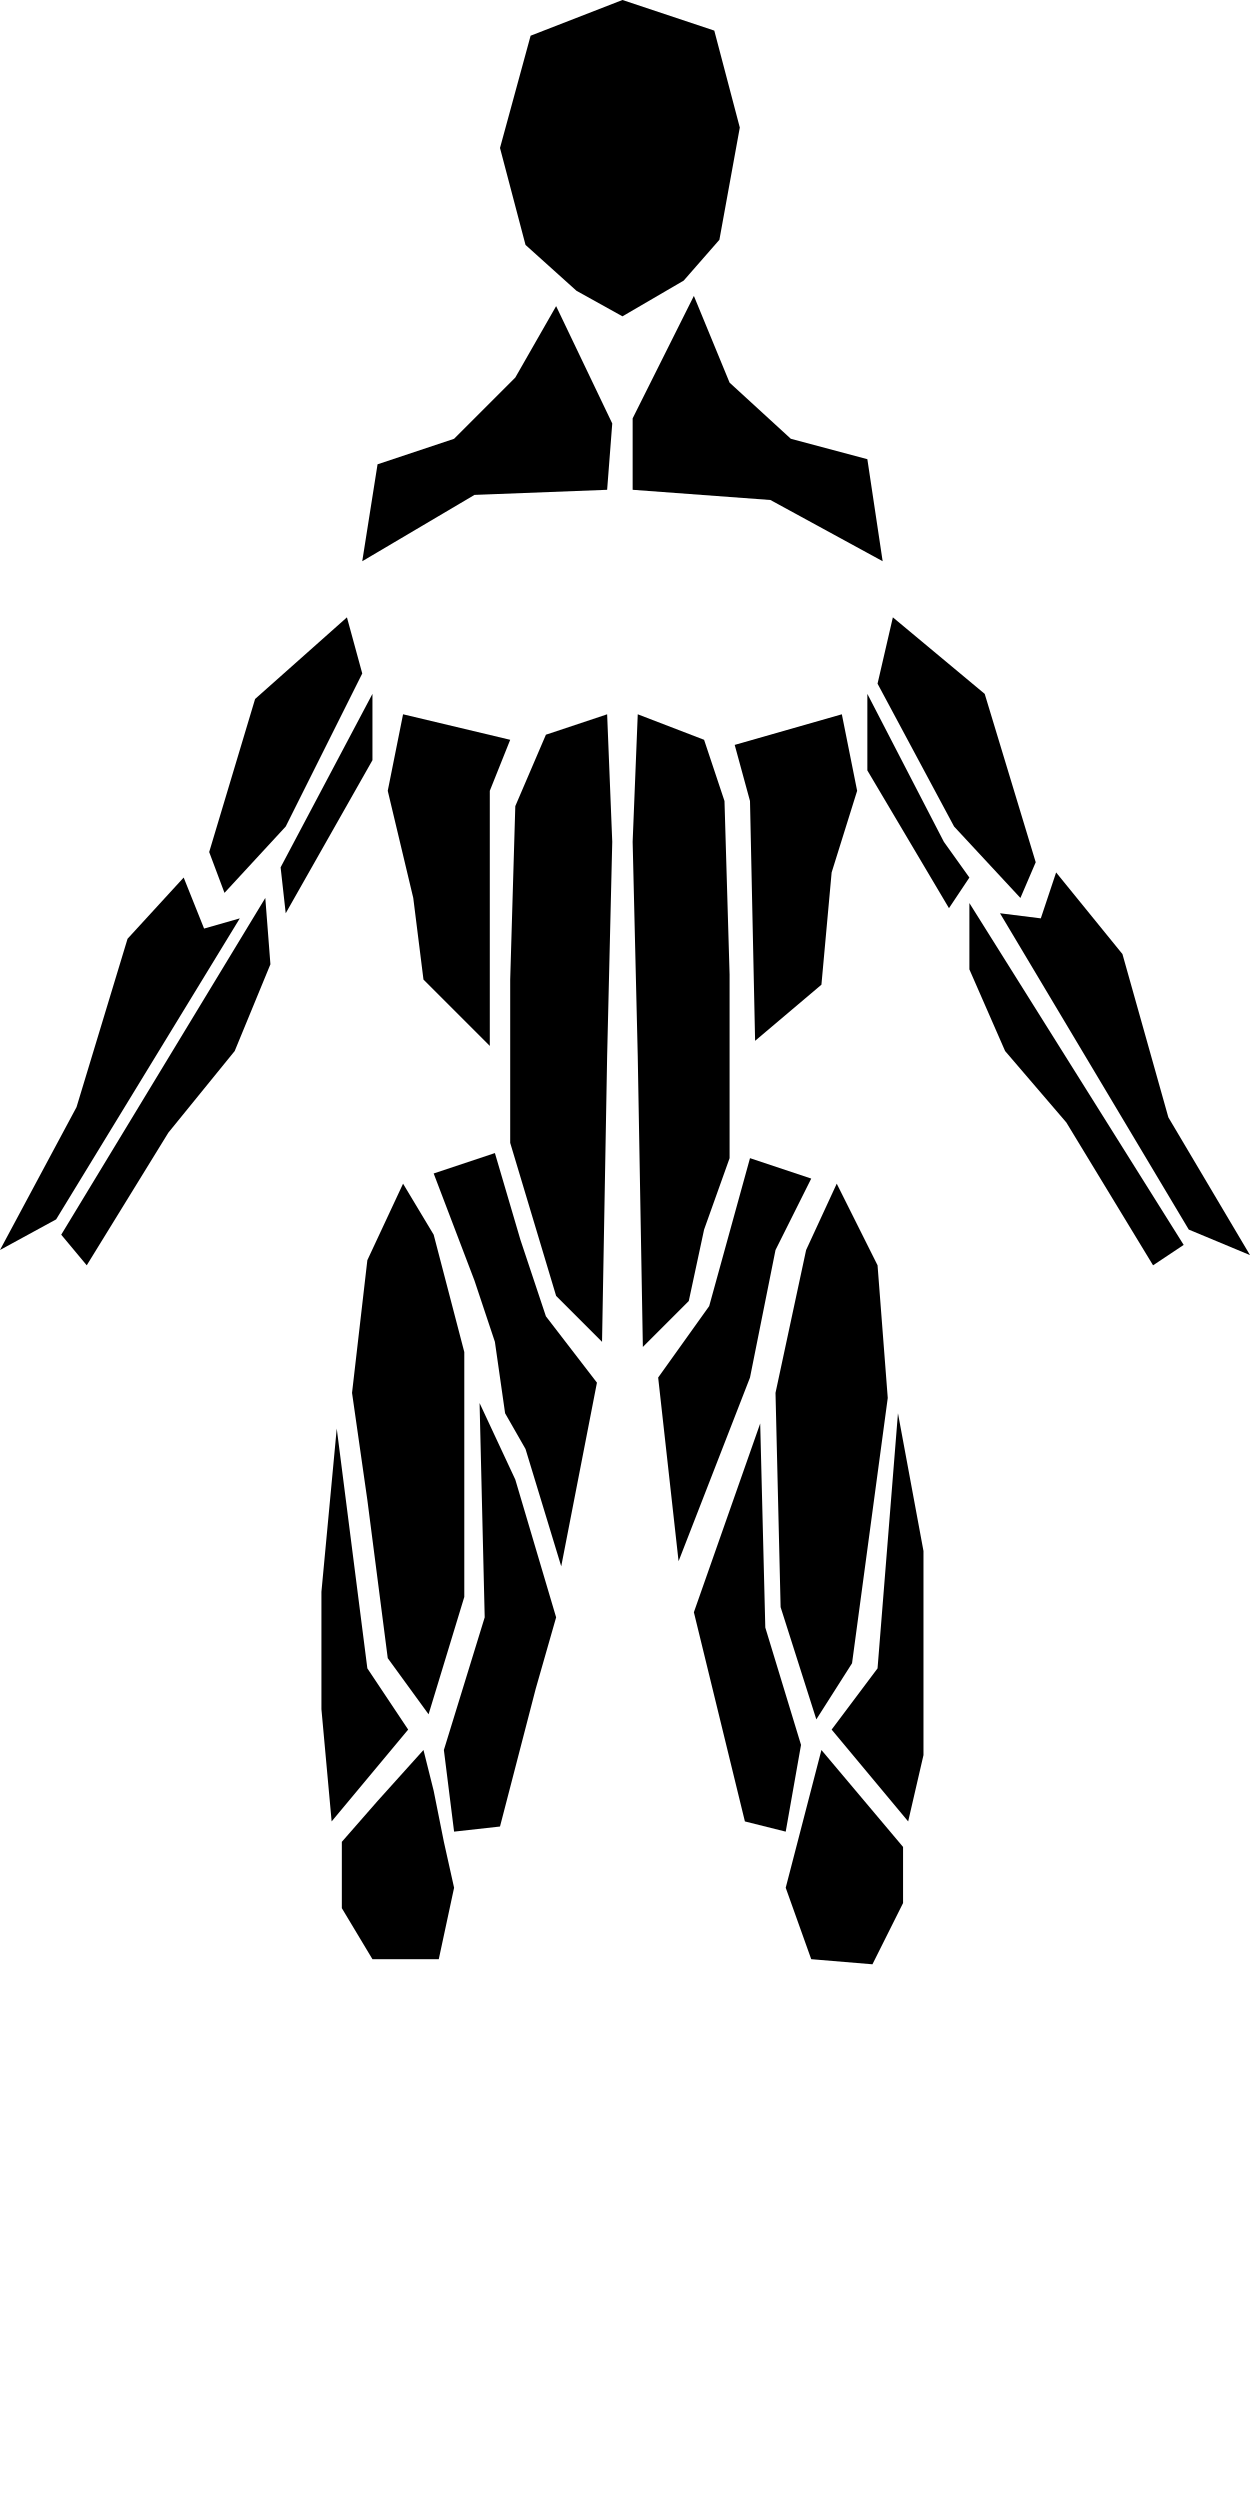
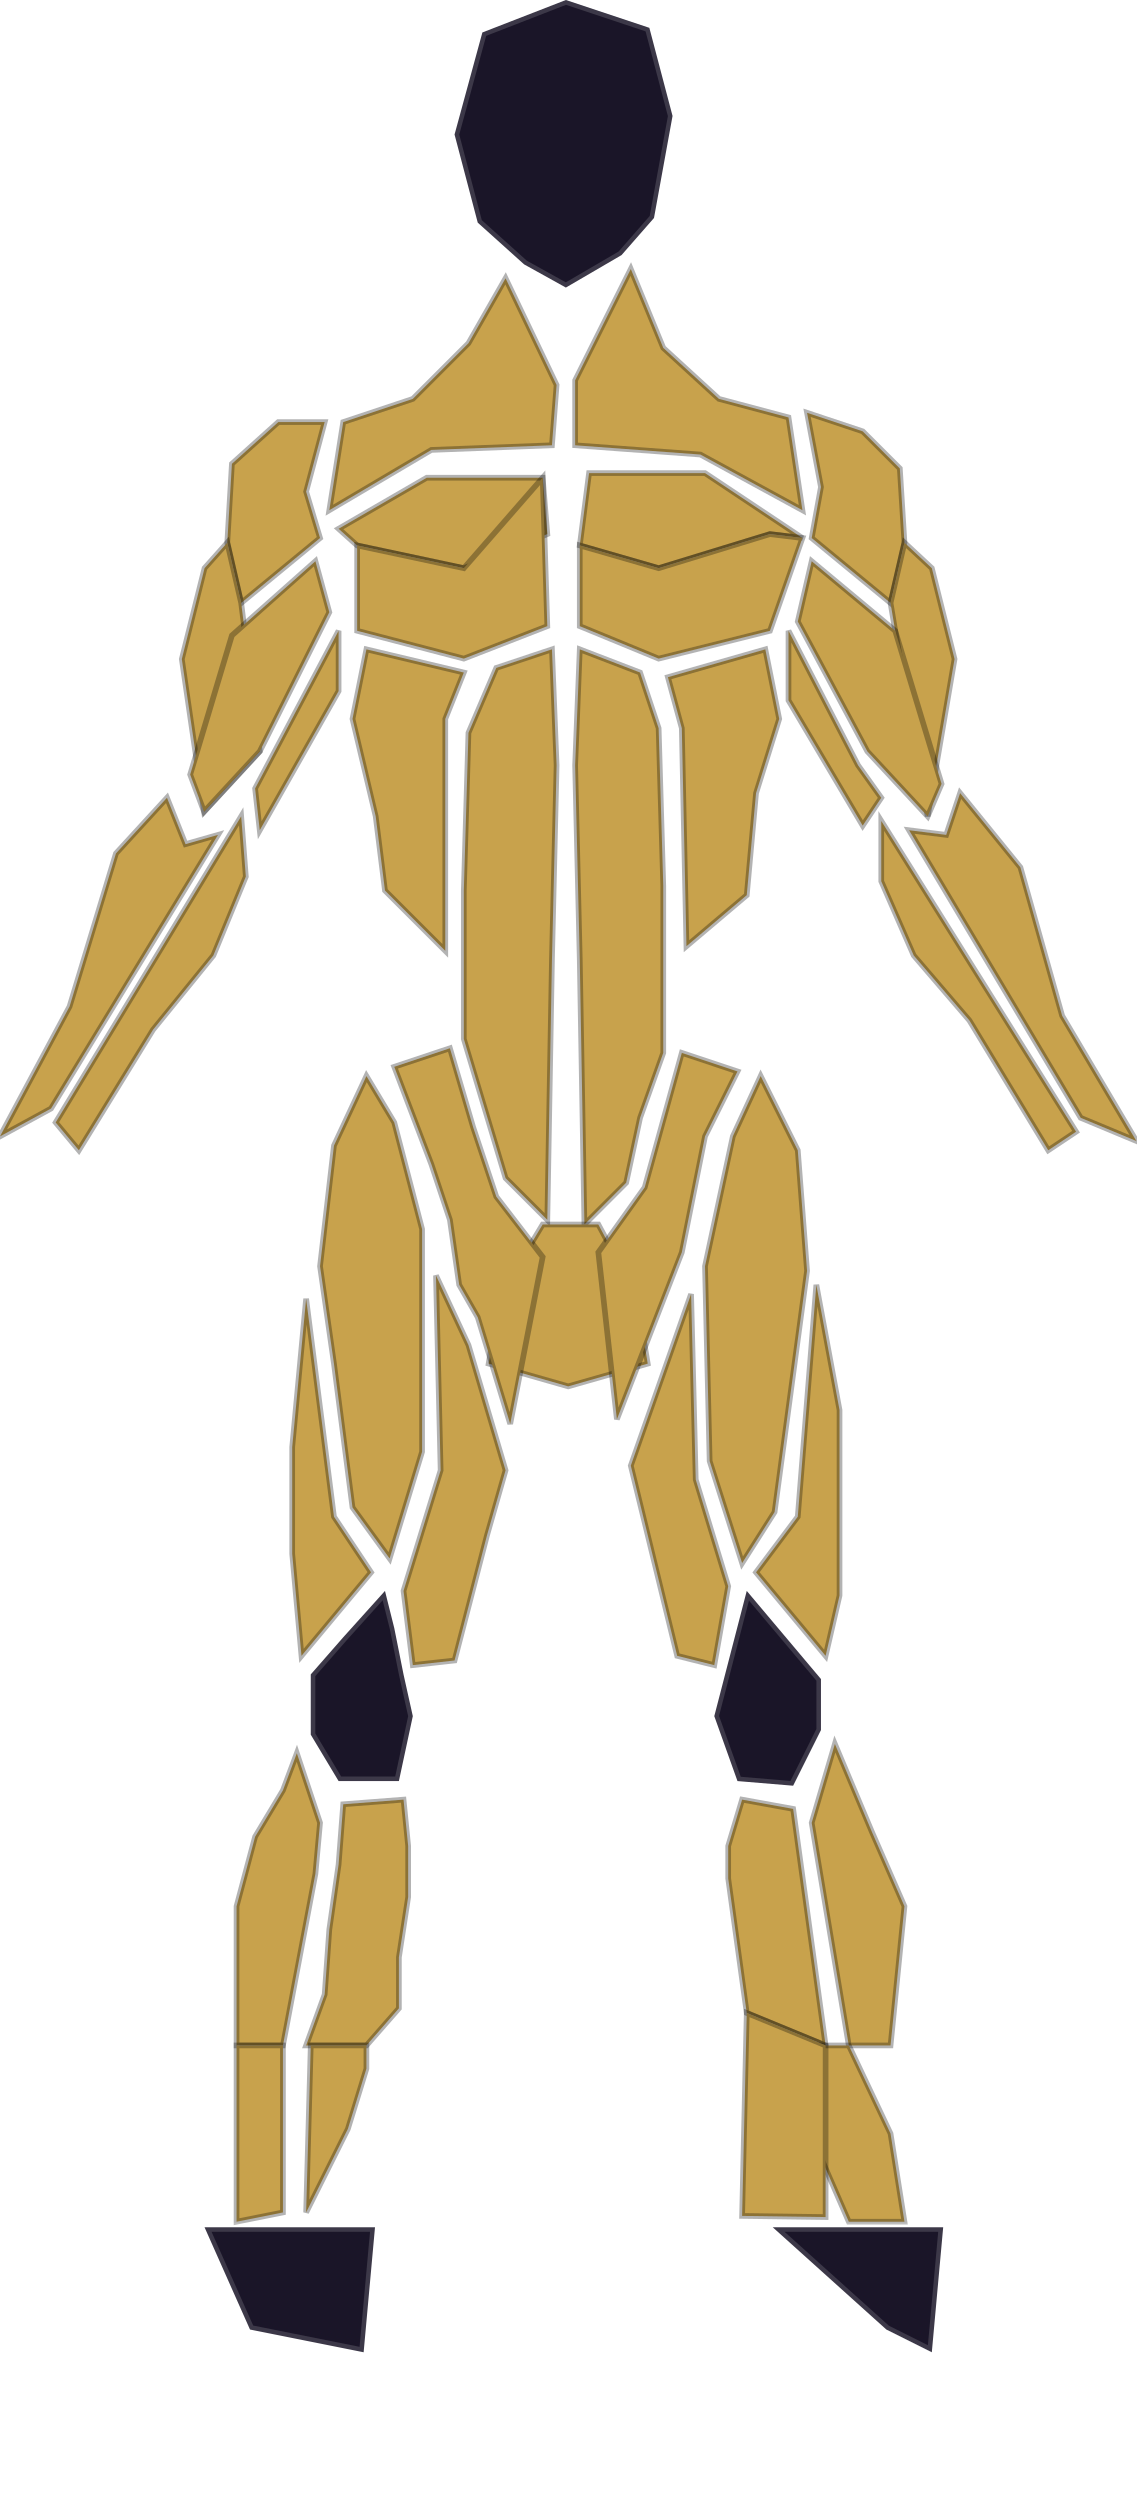
- <svg xmlns="http://www.w3.org/2000/svg" viewBox="0 0 100 200" preserveAspectRatio="xMidYMid meet">
-   <polygon class="chest_upper" data-slug="chest_upper" points="51.837 41.633 51.342 49.796 69.755 49.796 70.612 47.347 62.041 41.633" fill="none" stroke="none" stroke-width="0" style="cursor:pointer" />
-   <polygon class="chest_lower" data-slug="chest_lower" points="51.342 49.796 51.02 55.102 57.959 57.959 67.755 55.51 69.755 49.796" fill="none" stroke="none" stroke-width="0" style="cursor:pointer" />
-   <polygon class="chest_upper" data-slug="chest_upper" points="29.796 46.531 30.427 50 48.004 50 47.755 42.041 37.551 42.041" fill="none" stroke="none" stroke-width="0" style="cursor:pointer" />
-   <polygon class="chest_lower" data-slug="chest_lower" points="30.427 50 31.429 55.51 40.816 57.959 48.163 55.102 48.004 50" fill="none" stroke="none" stroke-width="0" style="cursor:pointer" />
-   <polygon class="obliques" data-slug="obliques" points="68.571 63.265 67.347 57.143 58.776 59.592 60 64.082 60.408 83.265 65.714 78.776 66.531 69.796" />
-   <polygon class="obliques" data-slug="obliques" points="33.878 78.367 33.061 71.837 31.02 63.265 32.245 57.143 40.816 59.184 39.184 63.265 39.184 83.673" />
-   <polygon class="abs" data-slug="abs" points="56.327 59.184 57.959 64.082 58.367 77.959 58.367 92.653 56.327 98.367 55.102 104.082 51.429 107.755 51.02 84.49 50.612 67.347 51.02 57.143" />
-   <polygon class="abs" data-slug="abs" points="43.673 58.776 48.571 57.143 48.98 67.347 48.571 84.49 48.163 107.347 44.49 103.673 40.816 91.429 40.816 78.367 41.224 64.49" />
-   <polygon class="biceps" data-slug="biceps" points="16.735 68.163 17.959 71.429 22.857 66.122 28.98 53.878 27.755 49.388 20.408 55.918" />
-   <polygon class="biceps" data-slug="biceps" points="71.429 49.388 70.204 54.694 76.327 66.122 81.633 71.837 82.857 68.98 78.776 55.51" />
-   <polygon class="triceps" data-slug="triceps" points="69.388 55.51 69.388 61.633 75.918 72.653 77.551 70.204 75.51 67.347" />
-   <polygon class="triceps" data-slug="triceps" points="22.449 69.388 29.796 55.51 29.796 60.816 22.857 73.061" />
-   <polygon class="neck" data-slug="neck" points="55.51 23.673 50.612 33.469 50.612 39.184 61.633 40 70.612 44.898 69.388 36.735 63.265 35.102 58.367 30.612" />
-   <polygon class="neck" data-slug="neck" points="28.98 44.898 30.204 37.143 36.327 35.102 41.224 30.204 44.49 24.49 48.98 33.878 48.571 39.184 37.959 39.592" />
-   <polygon class="shoulders_front" data-slug="shoulders_front" points="78.367 53.061 79.592 47.755 79.184 41.224 75.918 37.959 73.763 37.241 73.763 49.27" fill="none" stroke="none" stroke-width="0" style="cursor:pointer" />
-   <polygon class="shoulders_side" data-slug="shoulders_side" points="73.763 37.241 71.02 36.327 72.245 42.857 71.429 47.347 73.763 49.27" fill="none" stroke="none" stroke-width="0" style="cursor:pointer" />
-   <polygon class="shoulders_front" data-slug="shoulders_front" points="25.829 49.27 21.224 53.061 20 47.755 20.408 40.816 24.49 37.143 25.829 37.143" fill="none" stroke="none" stroke-width="0" style="cursor:pointer" />
-   <polygon class="shoulders_side" data-slug="shoulders_side" points="28.163 47.347 25.829 49.27 25.829 37.143 28.571 37.143 26.939 43.265" fill="none" stroke="none" stroke-width="0" style="cursor:pointer" />
-   <polygon class="head" data-slug="head" points="42.449 2.857 40 11.837 42.041 19.592 46.122 23.265 49.796 25.306 54.694 22.449 57.551 19.184 59.184 10.204 57.143 2.449 49.796 0" />
-   <polygon class="abductors" data-slug="abductors" points="52.653 110.204 54.286 124.898 60 110.204 62.041 100 64.898 94.286 60 92.653 56.735 104.49" />
-   <polygon class="abductors" data-slug="abductors" points="47.755 110.612 44.898 125.306 42.041 115.918 40.408 113.061 39.592 107.347 37.959 102.449 34.694 93.878 39.592 92.245 41.633 99.184 43.673 105.306" />
-   <polygon class="quadriceps" data-slug="quadriceps" points="34.694 98.776 37.143 108.163 37.143 127.755 34.286 137.143 31.02 132.653 29.388 120 28.163 111.429 29.388 100.816 32.245 94.694" />
-   <polygon class="quadriceps" data-slug="quadriceps" points="63.265 105.714 64.49 100 66.939 94.694 70.204 101.224 71.02 111.837 68.163 133.061 65.306 137.551 62.449 128.571 62.041 111.429" />
-   <polygon class="quadriceps" data-slug="quadriceps" points="38.776 129.388 38.367 112.245 41.224 118.367 44.49 129.388 42.857 135.102 40 146.122 36.327 146.531 35.51 140" />
-   <polygon class="quadriceps" data-slug="quadriceps" points="59.592 145.714 55.51 128.98 60.816 113.878 61.224 130.204 64.082 139.592 62.857 146.531" />
-   <polygon class="quadriceps" data-slug="quadriceps" points="32.653 138.367 26.531 145.714 25.714 136.735 25.714 127.347 26.939 114.286 29.388 133.469" />
-   <polygon class="quadriceps" data-slug="quadriceps" points="71.837 113.061 73.878 124.082 73.878 140.408 72.653 145.714 66.531 138.367 70.204 133.469" />
-   <polygon class="knees" data-slug="knees" points="33.878 140 34.694 143.265 35.51 147.347 36.327 151.02 35.102 156.735 29.796 156.735 27.347 152.653 27.347 147.347 30.204 144.082" />
-   <polygon class="knees" data-slug="knees" points="65.714 140 72.245 147.755 72.245 152.245 69.796 157.143 64.898 156.735 62.857 151.02" />
-   <polygon class="calves_gastro" data-slug="calves_gastro" points="71.429 160.408 73.469 153.469 76.735 161.225 79.592 167.755 78.793 180.796 73.325 180.796" fill="none" stroke="none" stroke-width="0" style="cursor:pointer" />
-   <polygon class="calves_soleus" data-slug="calves_soleus" points="78.793 180.796 78.367 187.755 79.592 195.51 74.694 195.51 73.325 180.796" fill="none" stroke="none" stroke-width="0" style="cursor:pointer" />
-   <polygon class="calves_gastro" data-slug="calves_gastro" points="26.203 181.082 27.755 164.898 28.163 160.408 26.122 154.286 24.898 157.551 22.449 161.633 20.816 167.755 21.616 181.082" fill="none" stroke="none" stroke-width="0" style="cursor:pointer" />
-   <polygon class="calves_soleus" data-slug="calves_soleus" points="24.898 194.694 26.203 181.082 21.616 181.082 22.041 188.163 20.816 195.51" fill="none" stroke="none" stroke-width="0" style="cursor:pointer" />
-   <polygon class="calves_gastro" data-slug="calves_gastro" points="71.63 182.245 69.796 159.184 65.306 158.367 64.082 162.449 64.082 165.306 65.714 177.143 67.686 182.245" fill="none" stroke="none" stroke-width="0" style="cursor:pointer" />
-   <polygon class="calves_soleus" data-slug="calves_soleus" points="72.653 195.102 71.63 182.245 67.686 182.245" fill="none" stroke="none" stroke-width="0" style="cursor:pointer" />
-   <polygon class="calves_gastro" data-slug="calves_gastro" points="35.51 158.367 35.918 162.449 35.918 166.939 35.102 172.245 35.102 176.735 32.278 181.98 27.989 181.98 28.163 180.408 28.571 175.51 28.98 169.796 29.796 164.082 30.204 158.775" fill="none" stroke="none" stroke-width="0" style="cursor:pointer" />
-   <polygon class="calves_soleus" data-slug="calves_soleus" points="32.278 181.98 32.245 182.041 30.612 187.347 26.939 194.694 27.347 187.755 27.989 181.98" fill="none" stroke="none" stroke-width="0" style="cursor:pointer" />
-   <polygon class="forearm" data-slug="forearm" points="6.122 88.571 10.204 75.102 14.694 70.204 16.327 74.286 19.184 73.469 4.49 97.551 0 100" />
-   <polygon class="forearm" data-slug="forearm" points="84.49 69.796 83.265 73.469 80 73.061 95.102 98.367 100 100.408 93.469 89.388 89.796 76.327" />
-   <polygon class="forearm" data-slug="forearm" points="77.551 72.245 77.551 77.551 80.408 84.082 85.306 89.796 92.245 101.224 94.694 99.592" />
-   <polygon class="forearm" data-slug="forearm" points="6.939 101.224 13.469 90.612 18.776 84.082 21.633 77.143 21.224 71.837 4.898 98.776" />
+ <svg xmlns="http://www.w3.org/2000/svg" viewBox="0 0 100 220">
+   <polygon class="head" points="42.449 2.857 40 11.837 42.041 19.592 46.122 23.265 49.796 25.306 54.694 22.449 57.551 19.184 59.184 10.204 57.143 2.449 49.796 0" fill="#1a1528" stroke="rgba(255,255,255,0.15)" stroke-width="0.8" />
+   <polygon class="neck" data-slug="neck" points="55.51 23.673 50.612 33.469 50.612 39.184 61.633 40 70.612 44.898 69.388 36.735 63.265 35.102 58.367 30.612" fill="#C8A24C" stroke="rgba(0,0,0,0.3)" stroke-width="0.5" style="cursor:pointer" />
+   <polygon class="neck" data-slug="neck" points="28.98 44.898 30.204 37.143 36.327 35.102 41.224 30.204 44.49 24.49 48.98 33.878 48.571 39.184 37.959 39.592" fill="#C8A24C" stroke="rgba(0,0,0,0.3)" stroke-width="0.5" style="cursor:pointer" />
+   <polygon class="shoulders_front" data-slug="shoulders_front" points="78.367 53.061 79.592 47.755 79.184 41.224 75.918 37.959 71.02 36.327 72.245 42.857 71.429 47.347" fill="#C8A24C" stroke="rgba(0,0,0,0.3)" stroke-width="0.5" style="cursor:pointer" />
+   <polygon class="shoulders_front" data-slug="shoulders_front" points="28.163 47.347 21.224 53.061 20 47.755 20.408 40.816 24.49 37.143 28.571 37.143 26.939 43.265" fill="#C8A24C" stroke="rgba(0,0,0,0.3)" stroke-width="0.5" style="cursor:pointer" />
+   <polygon class="shoulders_side" data-slug="shoulders_side" points="79.592 47.755 82 50 84 58 81.633 71.837 78.776 55.51 78.367 53.061" fill="#C8A24C" stroke="rgba(0,0,0,0.3)" stroke-width="0.5" style="cursor:pointer" />
+   <polygon class="shoulders_side" data-slug="shoulders_side" points="20 47.755 18 50 16 58 17.959 71.429 22.857 66.122 21.224 53.061" fill="#C8A24C" stroke="rgba(0,0,0,0.3)" stroke-width="0.5" style="cursor:pointer" />
+   <polygon class="chest_upper" data-slug="chest_upper" points="51.837 41.633 51.02 48 57.959 50 67.755 47 70.612 47.347 62.041 41.633" fill="#C8A24C" stroke="rgba(0,0,0,0.3)" stroke-width="0.5" style="cursor:pointer" />
+   <polygon class="chest_upper" data-slug="chest_upper" points="29.796 46.531 31.429 48 40.816 50 48.163 47 47.755 42.041 37.551 42.041" fill="#C8A24C" stroke="rgba(0,0,0,0.3)" stroke-width="0.5" style="cursor:pointer" />
+   <polygon class="chest_lower" data-slug="chest_lower" points="51.02 48 51.02 55.102 57.959 57.959 67.755 55.51 70.612 47.347 67.755 47 57.959 50" fill="#C8A24C" stroke="rgba(0,0,0,0.3)" stroke-width="0.5" style="cursor:pointer" />
+   <polygon class="chest_lower" data-slug="chest_lower" points="31.429 48 31.429 55.51 40.816 57.959 48.163 55.102 47.755 42.041 40.816 50" fill="#C8A24C" stroke="rgba(0,0,0,0.3)" stroke-width="0.5" style="cursor:pointer" />
+   <polygon class="biceps" data-slug="biceps" points="16.735 68.163 17.959 71.429 22.857 66.122 28.98 53.878 27.755 49.388 20.408 55.918" fill="#C8A24C" stroke="rgba(0,0,0,0.3)" stroke-width="0.5" style="cursor:pointer" />
+   <polygon class="biceps" data-slug="biceps" points="71.429 49.388 70.204 54.694 76.327 66.122 81.633 71.837 82.857 68.98 78.776 55.51" fill="#C8A24C" stroke="rgba(0,0,0,0.3)" stroke-width="0.5" style="cursor:pointer" />
+   <polygon class="triceps" data-slug="triceps" points="69.388 55.51 69.388 61.633 75.918 72.653 77.551 70.204 75.51 67.347" fill="#C8A24C" stroke="rgba(0,0,0,0.3)" stroke-width="0.5" style="cursor:pointer" />
+   <polygon class="triceps" data-slug="triceps" points="22.449 69.388 29.796 55.51 29.796 60.816 22.857 73.061" fill="#C8A24C" stroke="rgba(0,0,0,0.3)" stroke-width="0.5" style="cursor:pointer" />
+   <polygon class="forearms" data-slug="forearms" points="6.122 88.571 10.204 75.102 14.694 70.204 16.327 74.286 19.184 73.469 4.49 97.551 0 100" fill="#C8A24C" stroke="rgba(0,0,0,0.3)" stroke-width="0.5" style="cursor:pointer" />
+   <polygon class="forearms" data-slug="forearms" points="84.49 69.796 83.265 73.469 80 73.061 95.102 98.367 100 100.408 93.469 89.388 89.796 76.327" fill="#C8A24C" stroke="rgba(0,0,0,0.3)" stroke-width="0.5" style="cursor:pointer" />
+   <polygon class="forearms" data-slug="forearms" points="77.551 72.245 77.551 77.551 80.408 84.082 85.306 89.796 92.245 101.224 94.694 99.592" fill="#C8A24C" stroke="rgba(0,0,0,0.3)" stroke-width="0.5" style="cursor:pointer" />
+   <polygon class="forearms" data-slug="forearms" points="6.939 101.224 13.469 90.612 18.776 84.082 21.633 77.143 21.224 71.837 4.898 98.776" fill="#C8A24C" stroke="rgba(0,0,0,0.3)" stroke-width="0.5" style="cursor:pointer" />
+   <polygon class="abs" data-slug="abs" points="56.327 59.184 57.959 64.082 58.367 77.959 58.367 92.653 56.327 98.367 55.102 104.082 51.429 107.755 51.02 84.49 50.612 67.347 51.02 57.143" fill="#C8A24C" stroke="rgba(0,0,0,0.3)" stroke-width="0.5" style="cursor:pointer" />
+   <polygon class="abs" data-slug="abs" points="43.673 58.776 48.571 57.143 48.98 67.347 48.571 84.49 48.163 107.347 44.49 103.673 40.816 91.429 40.816 78.367 41.224 64.49" fill="#C8A24C" stroke="rgba(0,0,0,0.3)" stroke-width="0.5" style="cursor:pointer" />
+   <polygon class="obliques" data-slug="obliques" points="68.571 63.265 67.347 57.143 58.776 59.592 60 64.082 60.408 83.265 65.714 78.776 66.531 69.796" fill="#C8A24C" stroke="rgba(0,0,0,0.3)" stroke-width="0.5" style="cursor:pointer" />
+   <polygon class="obliques" data-slug="obliques" points="33.878 78.367 33.061 71.837 31.02 63.265 32.245 57.143 40.816 59.184 39.184 63.265 39.184 83.673" fill="#C8A24C" stroke="rgba(0,0,0,0.3)" stroke-width="0.5" style="cursor:pointer" />
+   <polygon class="hip_flexors" data-slug="hip_flexors" points="52.653 107.755 56 114 57 120 50 122 43 120 44 114 47.755 107.755" fill="#C8A24C" stroke="rgba(0,0,0,0.3)" stroke-width="0.5" style="cursor:pointer" />
+   <polygon class="adductors" data-slug="adductors" points="52.653 110.204 54.286 124.898 60 110.204 62.041 100 64.898 94.286 60 92.653 56.735 104.49" fill="#C8A24C" stroke="rgba(0,0,0,0.3)" stroke-width="0.5" style="cursor:pointer" />
+   <polygon class="adductors" data-slug="adductors" points="47.755 110.612 44.898 125.306 42.041 115.918 40.408 113.061 39.592 107.347 37.959 102.449 34.694 93.878 39.592 92.245 41.633 99.184 43.673 105.306" fill="#C8A24C" stroke="rgba(0,0,0,0.3)" stroke-width="0.5" style="cursor:pointer" />
+   <polygon class="quadriceps" data-slug="quadriceps" points="34.694 98.776 37.143 108.163 37.143 127.755 34.286 137.143 31.02 132.653 29.388 120 28.163 111.429 29.388 100.816 32.245 94.694" fill="#C8A24C" stroke="rgba(0,0,0,0.3)" stroke-width="0.5" style="cursor:pointer" />
+   <polygon class="quadriceps" data-slug="quadriceps" points="63.265 105.714 64.49 100 66.939 94.694 70.204 101.224 71.02 111.837 68.163 133.061 65.306 137.551 62.449 128.571 62.041 111.429" fill="#C8A24C" stroke="rgba(0,0,0,0.3)" stroke-width="0.5" style="cursor:pointer" />
+   <polygon class="quadriceps" data-slug="quadriceps" points="38.776 129.388 38.367 112.245 41.224 118.367 44.49 129.388 42.857 135.102 40 146.122 36.327 146.531 35.51 140" fill="#C8A24C" stroke="rgba(0,0,0,0.3)" stroke-width="0.5" style="cursor:pointer" />
+   <polygon class="quadriceps" data-slug="quadriceps" points="59.592 145.714 55.51 128.98 60.816 113.878 61.224 130.204 64.082 139.592 62.857 146.531" fill="#C8A24C" stroke="rgba(0,0,0,0.3)" stroke-width="0.5" style="cursor:pointer" />
+   <polygon class="quadriceps" data-slug="quadriceps" points="32.653 138.367 26.531 145.714 25.714 136.735 25.714 127.347 26.939 114.286 29.388 133.469" fill="#C8A24C" stroke="rgba(0,0,0,0.3)" stroke-width="0.5" style="cursor:pointer" />
+   <polygon class="quadriceps" data-slug="quadriceps" points="71.837 113.061 73.878 124.082 73.878 140.408 72.653 145.714 66.531 138.367 70.204 133.469" fill="#C8A24C" stroke="rgba(0,0,0,0.3)" stroke-width="0.5" style="cursor:pointer" />
+   <polygon class="knees" points="33.878 140 34.694 143.265 35.51 147.347 36.327 151.02 35.102 156.735 29.796 156.735 27.347 152.653 27.347 147.347 30.204 144.082" fill="#1a1528" stroke="rgba(255,255,255,0.15)" stroke-width="0.8" />
+   <polygon class="knees" points="65.714 140 72.245 147.755 72.245 152.245 69.796 157.143 64.898 156.735 62.857 151.02" fill="#1a1528" stroke="rgba(255,255,255,0.15)" stroke-width="0.8" />
+   <polygon class="calves_gastro" data-slug="calves_gastro" points="71.429 160.408 73.469 153.469 76.735 161.224 79.592 167.755 78.367 180 74.694 180" fill="#C8A24C" stroke="rgba(0,0,0,0.3)" stroke-width="0.5" style="cursor:pointer" />
+   <polygon class="calves_gastro" data-slug="calves_gastro" points="24.898 180 27.755 164.898 28.163 160.408 26.122 154.286 24.898 157.551 22.449 161.633 20.816 167.755 20.816 180" fill="#C8A24C" stroke="rgba(0,0,0,0.3)" stroke-width="0.5" style="cursor:pointer" />
+   <polygon class="calves_gastro" data-slug="calves_gastro" points="72.653 180 69.796 159.184 65.306 158.367 64.082 162.449 64.082 165.306 65.714 177.143" fill="#C8A24C" stroke="rgba(0,0,0,0.3)" stroke-width="0.5" style="cursor:pointer" />
+   <polygon class="calves_gastro" data-slug="calves_gastro" points="35.51 158.367 35.918 162.449 35.918 166.939 35.102 172.245 35.102 176.735 32.245 180 27.347 180 26.939 180 28.571 175.51 28.98 169.796 29.796 164.082 30.204 158.776" fill="#C8A24C" stroke="rgba(0,0,0,0.3)" stroke-width="0.5" style="cursor:pointer" />
+   <polygon class="calves_soleus" data-slug="calves_soleus" points="71.429 180 74.694 180 78.367 187.755 79.592 195.51 74.694 195.51 71.429 188" fill="#C8A24C" stroke="rgba(0,0,0,0.3)" stroke-width="0.5" style="cursor:pointer" />
+   <polygon class="calves_soleus" data-slug="calves_soleus" points="20.816 180 20.816 195.51 24.898 194.694 24.898 180" fill="#C8A24C" stroke="rgba(0,0,0,0.3)" stroke-width="0.5" style="cursor:pointer" />
+   <polygon class="calves_soleus" data-slug="calves_soleus" points="65.714 177.143 72.653 180 72.653 195.102 65.306 195" fill="#C8A24C" stroke="rgba(0,0,0,0.3)" stroke-width="0.5" style="cursor:pointer" />
+   <polygon class="calves_soleus" data-slug="calves_soleus" points="32.245 180 32.245 182.041 30.612 187.347 26.939 194.694 27.347 180" fill="#C8A24C" stroke="rgba(0,0,0,0.3)" stroke-width="0.5" style="cursor:pointer" />
+   <polygon class="feet" points="18 196 22 205 32 207 33 196" fill="#1a1528" stroke="rgba(255,255,255,0.15)" stroke-width="0.8" />
+   <polygon class="feet" points="68 196 78 205 82 207 83 196" fill="#1a1528" stroke="rgba(255,255,255,0.15)" stroke-width="0.8" />
</svg>
